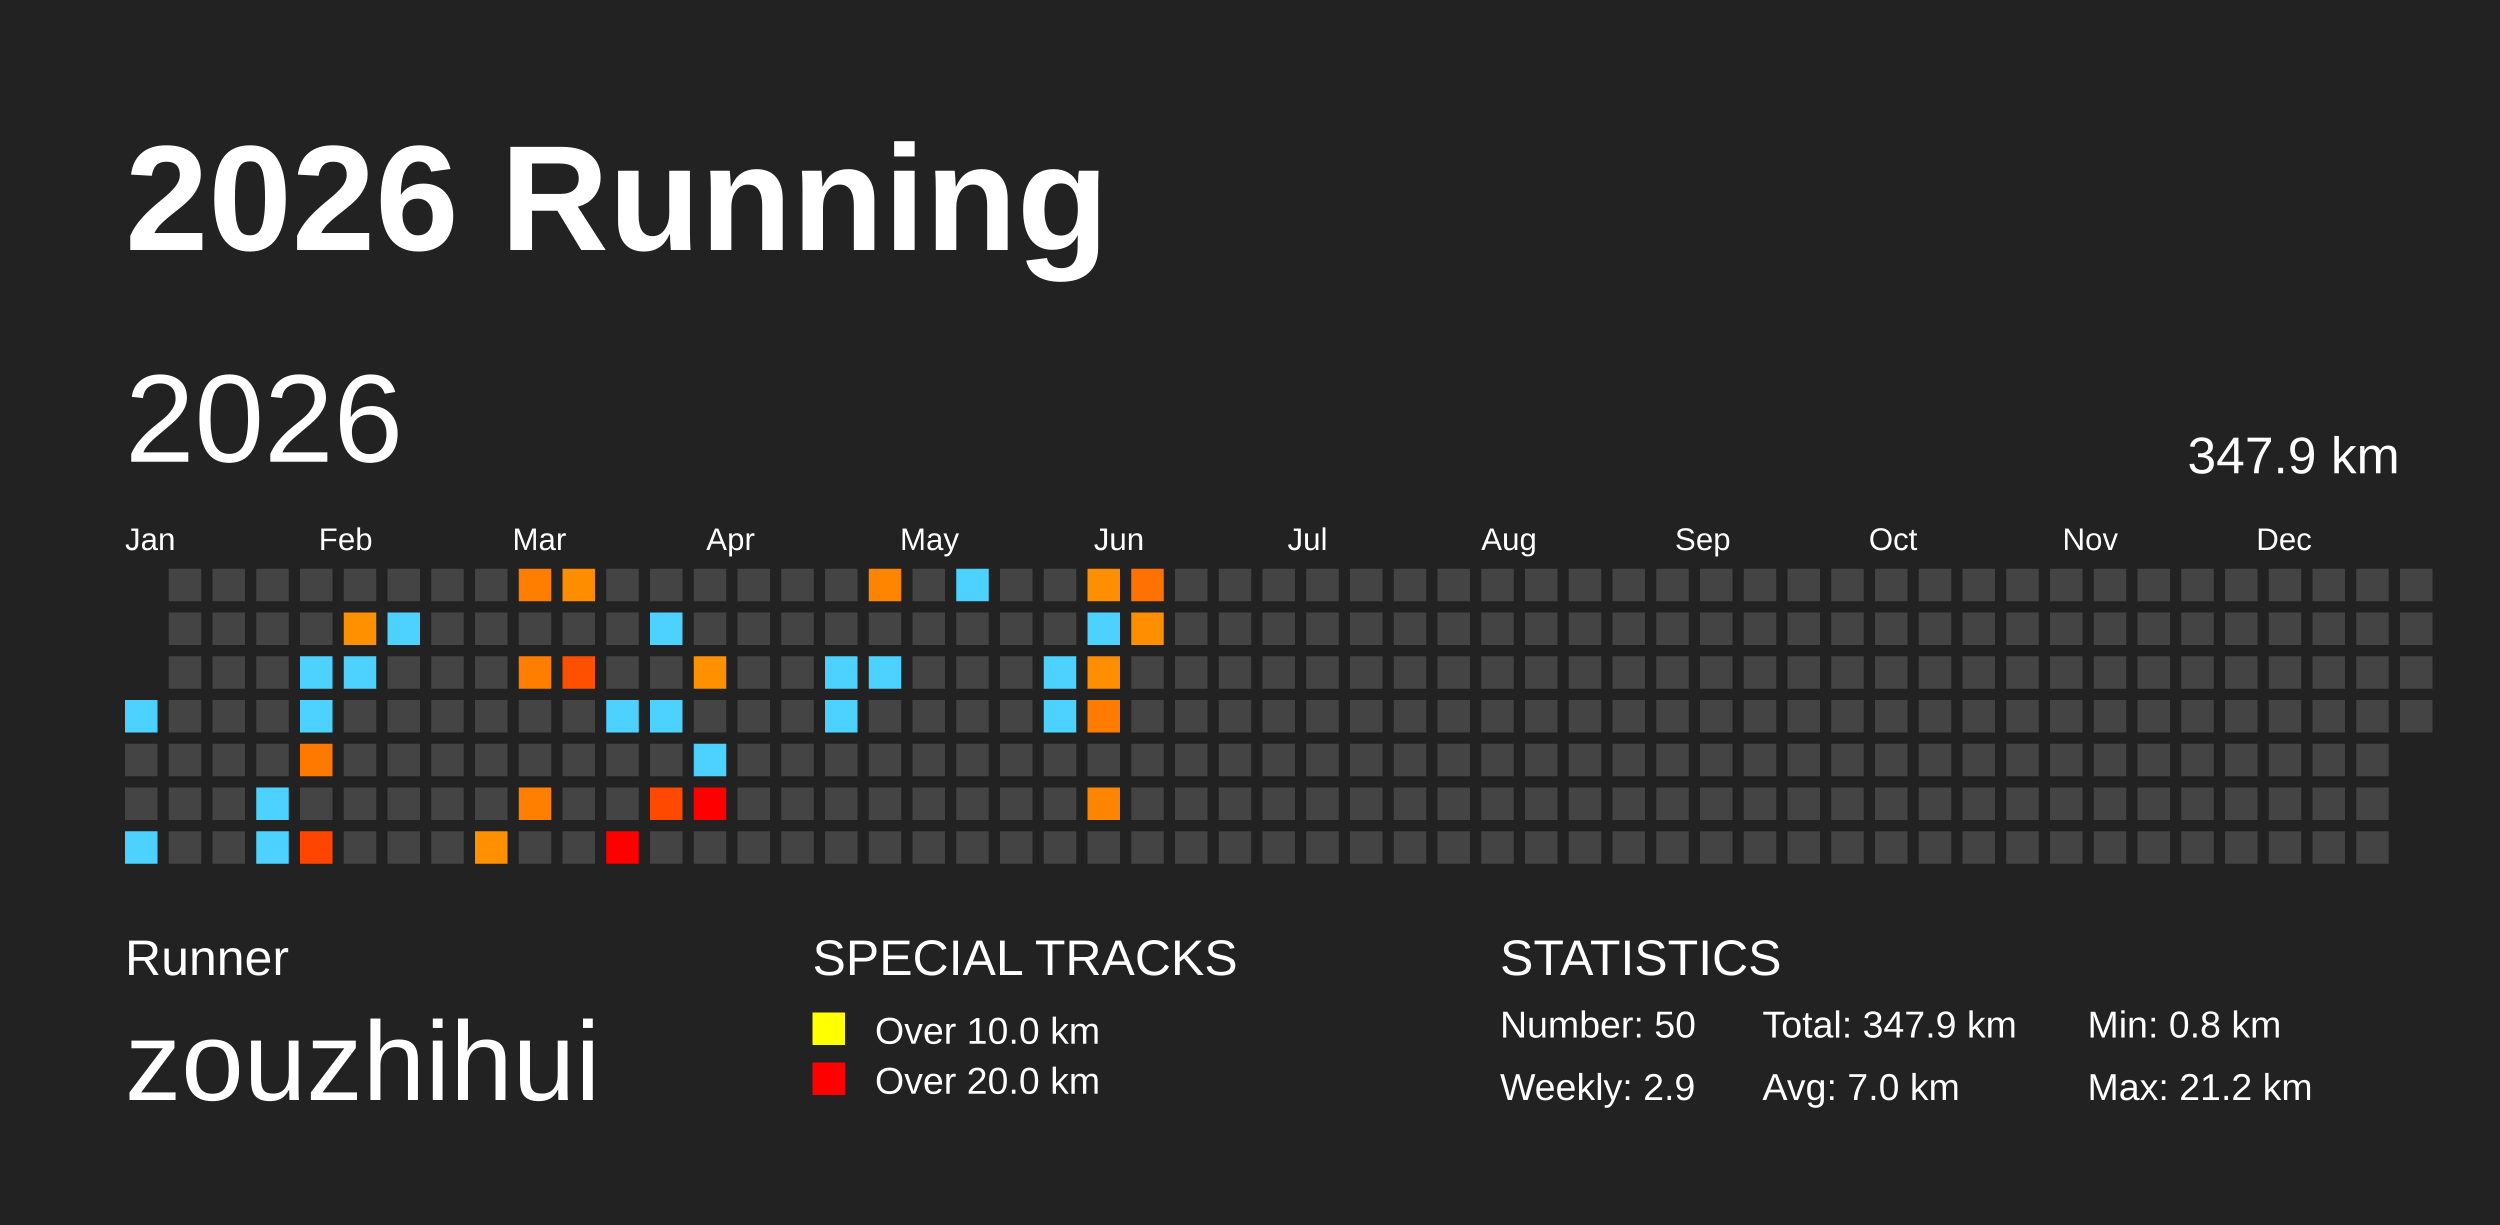
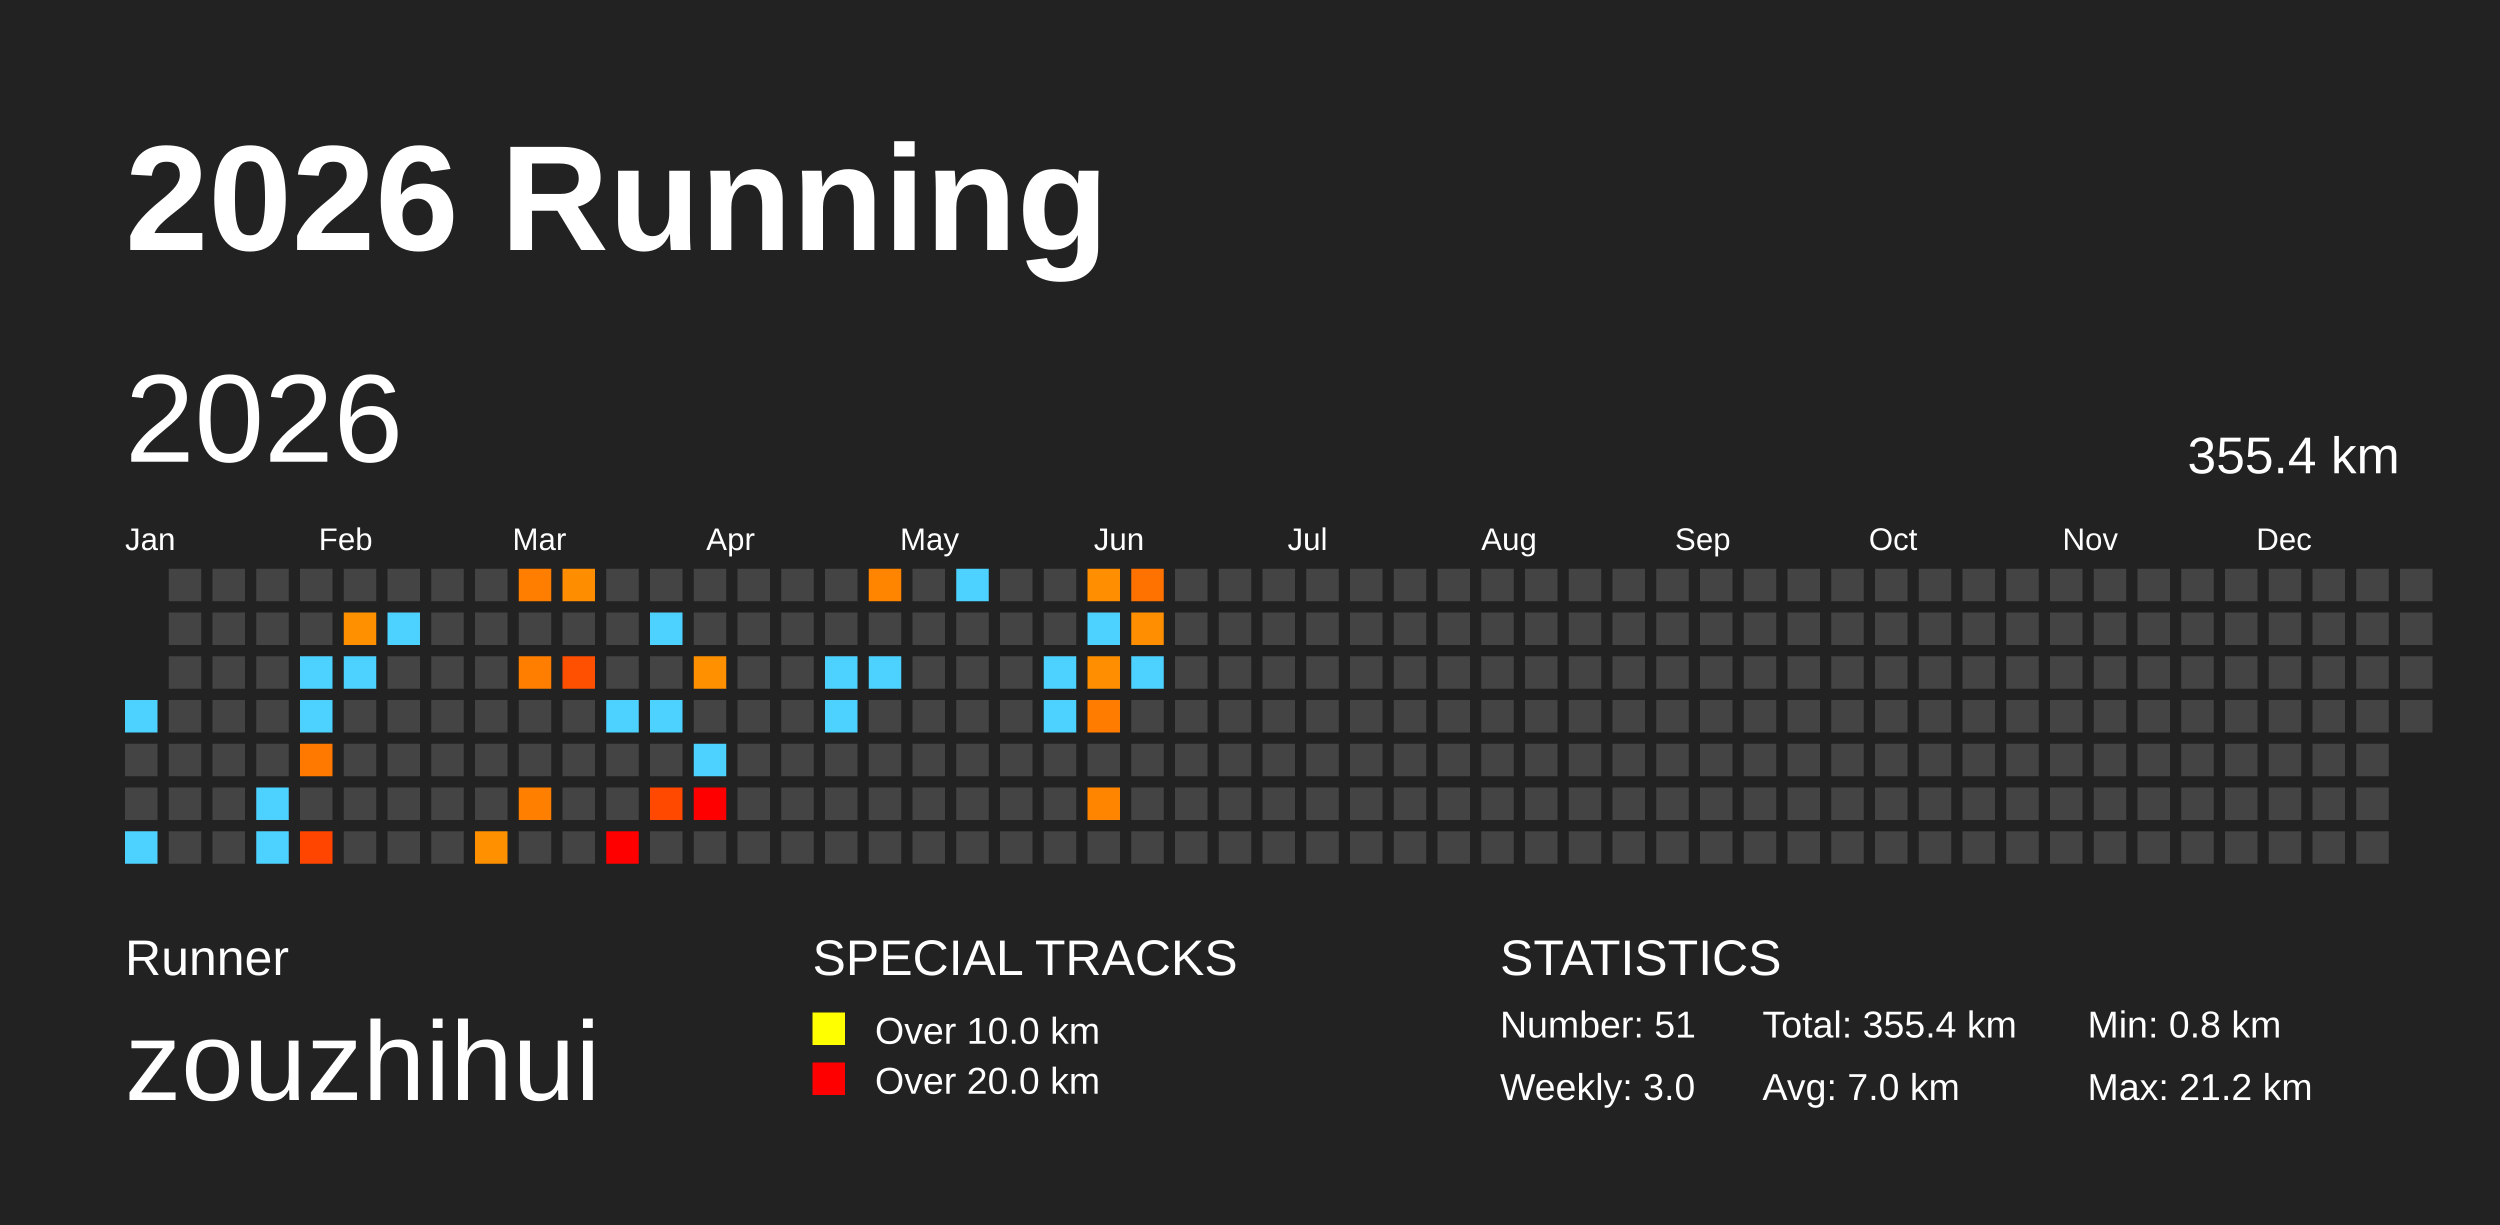
<svg xmlns="http://www.w3.org/2000/svg" baseProfile="full" height="98mm" version="1.1" viewBox="0,0,200,98" width="200mm">
  <defs />
  <rect fill="#222222" height="98" width="200" x="0" y="0" />
  <text fill="#FFFFFF" style="font-size:12px; font-family:Arial; font-weight:bold;" x="10" y="20">2026 Running</text>
  <text fill="#FFFFFF" style="font-size:4px; font-family:Arial" x="10" y="78">Runner</text>
  <text fill="#FFFFFF" style="font-size:9px; font-family:Arial" x="10" y="88">zouzhihui</text>
  <text fill="#FFFFFF" style="font-size:4px; font-family:Arial" x="65" y="78">SPECIAL TRACKS</text>
  <rect fill="yellow" height="2.6" width="2.6" x="65" y="81" />
  <text fill="#FFFFFF" style="font-size:3px; font-family:Arial" x="70" y="83.5">Over 10.0 km</text>
  <rect fill="red" height="2.6" width="2.6" x="65" y="85" />
  <text fill="#FFFFFF" style="font-size:3px; font-family:Arial" x="70" y="87.5">Over 20.0 km</text>
  <text fill="#FFFFFF" style="font-size:4px; font-family:Arial" x="120" y="78">STATISTICS</text>
-   <text fill="#FFFFFF" style="font-size:3px; font-family:Arial" x="120" y="83">Number: 50</text>
-   <text fill="#FFFFFF" style="font-size:3px; font-family:Arial" x="120" y="88">Weekly: 2.9</text>
-   <text fill="#FFFFFF" style="font-size:3px; font-family:Arial" x="141" y="83">Total: 347.9 km</text>
+   <text fill="#FFFFFF" style="font-size:3px; font-family:Arial" x="120" y="83">Number: 51</text>
+   <text fill="#FFFFFF" style="font-size:3px; font-family:Arial" x="120" y="88">Weekly: 3.0</text>
+   <text fill="#FFFFFF" style="font-size:3px; font-family:Arial" x="141" y="83">Total: 355.4 km</text>
  <text fill="#FFFFFF" style="font-size:3px; font-family:Arial" x="141" y="88">Avg: 7.0 km</text>
  <text fill="#FFFFFF" style="font-size:3px; font-family:Arial" x="167" y="83">Min: 0.8 km</text>
  <text fill="#FFFFFF" style="font-size:3px; font-family:Arial" x="167" y="88">Max: 21.2 km</text>
  <text dominant-baseline="hanging" fill="#FFFFFF" style="font-size:10.0px; font-family:Arial;" x="10" y="30">2026</text>
-   <text dominant-baseline="hanging" fill="#FFFFFF" style="font-size:4.125px; font-family:Arial;" x="175" y="35">347.9 km</text>
+   <text dominant-baseline="hanging" fill="#FFFFFF" style="font-size:4.125px; font-family:Arial;" x="175" y="35">355.4 km</text>
  <text fill="#FFFFFF" style="font-size:2.5px; font-family:Arial" x="10.0" y="44">Jan</text>
  <text fill="#FFFFFF" style="font-size:2.5px; font-family:Arial" x="25.5" y="44">Feb</text>
  <text fill="#FFFFFF" style="font-size:2.5px; font-family:Arial" x="41.0" y="44">Mar</text>
  <text fill="#FFFFFF" style="font-size:2.5px; font-family:Arial" x="56.5" y="44">Apr</text>
  <text fill="#FFFFFF" style="font-size:2.5px; font-family:Arial" x="72.0" y="44">May</text>
  <text fill="#FFFFFF" style="font-size:2.5px; font-family:Arial" x="87.5" y="44">Jun</text>
  <text fill="#FFFFFF" style="font-size:2.5px; font-family:Arial" x="103.0" y="44">Jul</text>
  <text fill="#FFFFFF" style="font-size:2.5px; font-family:Arial" x="118.5" y="44">Aug</text>
  <text fill="#FFFFFF" style="font-size:2.5px; font-family:Arial" x="134.0" y="44">Sep</text>
  <text fill="#FFFFFF" style="font-size:2.5px; font-family:Arial" x="149.5" y="44">Oct</text>
  <text fill="#FFFFFF" style="font-size:2.5px; font-family:Arial" x="165.0" y="44">Nov</text>
  <text fill="#FFFFFF" style="font-size:2.5px; font-family:Arial" x="180.5" y="44">Dec</text>
  <rect fill="#4dd2ff" height="2.6" width="2.6" x="10.0" y="56.0" />
  <rect fill="#444444" height="2.6" width="2.6" x="10.0" y="59.5" />
  <rect fill="#444444" height="2.6" width="2.6" x="10.0" y="63.0" />
  <rect fill="#4dd2ff" height="2.6" width="2.6" x="10.0" y="66.5" />
  <rect fill="#444444" height="2.6" width="2.6" x="13.5" y="45.5" />
  <rect fill="#444444" height="2.6" width="2.6" x="13.5" y="49.0" />
  <rect fill="#444444" height="2.6" width="2.6" x="13.5" y="52.5" />
  <rect fill="#444444" height="2.6" width="2.6" x="13.5" y="56.0" />
  <rect fill="#444444" height="2.6" width="2.6" x="13.5" y="59.5" />
  <rect fill="#444444" height="2.6" width="2.6" x="13.5" y="63.0" />
  <rect fill="#444444" height="2.6" width="2.6" x="13.5" y="66.5" />
  <rect fill="#444444" height="2.6" width="2.6" x="17.0" y="45.5" />
  <rect fill="#444444" height="2.6" width="2.6" x="17.0" y="49.0" />
  <rect fill="#444444" height="2.6" width="2.6" x="17.0" y="52.5" />
  <rect fill="#444444" height="2.6" width="2.6" x="17.0" y="56.0" />
  <rect fill="#444444" height="2.6" width="2.6" x="17.0" y="59.5" />
  <rect fill="#444444" height="2.6" width="2.6" x="17.0" y="63.0" />
  <rect fill="#444444" height="2.6" width="2.6" x="17.0" y="66.5" />
  <rect fill="#444444" height="2.6" width="2.6" x="20.5" y="45.5" />
  <rect fill="#444444" height="2.6" width="2.6" x="20.5" y="49.0" />
  <rect fill="#444444" height="2.6" width="2.6" x="20.5" y="52.5" />
  <rect fill="#444444" height="2.6" width="2.6" x="20.5" y="56.0" />
  <rect fill="#444444" height="2.6" width="2.6" x="20.5" y="59.5" />
  <rect fill="#4dd2ff" height="2.6" width="2.6" x="20.5" y="63.0" />
  <rect fill="#4dd2ff" height="2.6" width="2.6" x="20.5" y="66.5" />
  <rect fill="#444444" height="2.6" width="2.6" x="24.0" y="45.5" />
  <rect fill="#444444" height="2.6" width="2.6" x="24.0" y="49.0" />
  <rect fill="#4dd2ff" height="2.6" width="2.6" x="24.0" y="52.5" />
  <rect fill="#4dd2ff" height="2.6" width="2.6" x="24.0" y="56.0" />
  <rect fill="#ff7800" height="2.6" width="2.6" x="24.0" y="59.5" />
  <rect fill="#444444" height="2.6" width="2.6" x="24.0" y="63.0" />
  <rect fill="#ff4500" height="2.6" width="2.6" x="24.0" y="66.5" />
  <rect fill="#444444" height="2.6" width="2.6" x="27.5" y="45.5" />
  <rect fill="#ff9000" height="2.6" width="2.6" x="27.5" y="49.0" />
  <rect fill="#4dd2ff" height="2.6" width="2.6" x="27.5" y="52.5" />
  <rect fill="#444444" height="2.6" width="2.6" x="27.5" y="56.0" />
  <rect fill="#444444" height="2.6" width="2.6" x="27.5" y="59.5" />
  <rect fill="#444444" height="2.6" width="2.6" x="27.5" y="63.0" />
  <rect fill="#444444" height="2.6" width="2.6" x="27.5" y="66.5" />
  <rect fill="#444444" height="2.6" width="2.6" x="31.0" y="45.5" />
  <rect fill="#4dd2ff" height="2.6" width="2.6" x="31.0" y="49.0" />
  <rect fill="#444444" height="2.6" width="2.6" x="31.0" y="52.5" />
  <rect fill="#444444" height="2.6" width="2.6" x="31.0" y="56.0" />
  <rect fill="#444444" height="2.6" width="2.6" x="31.0" y="59.5" />
  <rect fill="#444444" height="2.6" width="2.6" x="31.0" y="63.0" />
  <rect fill="#444444" height="2.6" width="2.6" x="31.0" y="66.5" />
  <rect fill="#444444" height="2.6" width="2.6" x="34.5" y="45.5" />
  <rect fill="#444444" height="2.6" width="2.6" x="34.5" y="49.0" />
  <rect fill="#444444" height="2.6" width="2.6" x="34.5" y="52.5" />
  <rect fill="#444444" height="2.6" width="2.6" x="34.5" y="56.0" />
  <rect fill="#444444" height="2.6" width="2.6" x="34.5" y="59.5" />
  <rect fill="#444444" height="2.6" width="2.6" x="34.5" y="63.0" />
  <rect fill="#444444" height="2.6" width="2.6" x="34.5" y="66.5" />
  <rect fill="#444444" height="2.6" width="2.6" x="38.0" y="45.5" />
  <rect fill="#444444" height="2.6" width="2.6" x="38.0" y="49.0" />
  <rect fill="#444444" height="2.6" width="2.6" x="38.0" y="52.5" />
  <rect fill="#444444" height="2.6" width="2.6" x="38.0" y="56.0" />
  <rect fill="#444444" height="2.6" width="2.6" x="38.0" y="59.5" />
  <rect fill="#444444" height="2.6" width="2.6" x="38.0" y="63.0" />
  <rect fill="#ff9000" height="2.6" width="2.6" x="38.0" y="66.5" />
  <rect fill="#ff7e00" height="2.6" width="2.6" x="41.5" y="45.5" />
  <rect fill="#444444" height="2.6" width="2.6" x="41.5" y="49.0" />
  <rect fill="#ff7e00" height="2.6" width="2.6" x="41.5" y="52.5" />
  <rect fill="#444444" height="2.6" width="2.6" x="41.5" y="56.0" />
  <rect fill="#444444" height="2.6" width="2.6" x="41.5" y="59.5" />
  <rect fill="#ff7f00" height="2.6" width="2.6" x="41.5" y="63.0" />
  <rect fill="#444444" height="2.6" width="2.6" x="41.5" y="66.5" />
  <rect fill="#ff8d00" height="2.6" width="2.6" x="45.0" y="45.5" />
  <rect fill="#444444" height="2.6" width="2.6" x="45.0" y="49.0" />
  <rect fill="#ff4f00" height="2.6" width="2.6" x="45.0" y="52.5" />
  <rect fill="#444444" height="2.6" width="2.6" x="45.0" y="56.0" />
  <rect fill="#444444" height="2.6" width="2.6" x="45.0" y="59.5" />
  <rect fill="#444444" height="2.6" width="2.6" x="45.0" y="63.0" />
  <rect fill="#444444" height="2.6" width="2.6" x="45.0" y="66.5" />
  <rect fill="#444444" height="2.6" width="2.6" x="48.5" y="45.5" />
  <rect fill="#444444" height="2.6" width="2.6" x="48.5" y="49.0" />
  <rect fill="#444444" height="2.6" width="2.6" x="48.5" y="52.5" />
  <rect fill="#4dd2ff" height="2.6" width="2.6" x="48.5" y="56.0" />
  <rect fill="#444444" height="2.6" width="2.6" x="48.5" y="59.5" />
  <rect fill="#444444" height="2.6" width="2.6" x="48.5" y="63.0" />
  <rect fill="red" height="2.6" width="2.6" x="48.5" y="66.5" />
  <rect fill="#444444" height="2.6" width="2.6" x="52.0" y="45.5" />
  <rect fill="#4dd2ff" height="2.6" width="2.6" x="52.0" y="49.0" />
  <rect fill="#444444" height="2.6" width="2.6" x="52.0" y="52.5" />
  <rect fill="#4dd2ff" height="2.6" width="2.6" x="52.0" y="56.0" />
  <rect fill="#444444" height="2.6" width="2.6" x="52.0" y="59.5" />
  <rect fill="#ff4800" height="2.6" width="2.6" x="52.0" y="63.0" />
  <rect fill="#444444" height="2.6" width="2.6" x="52.0" y="66.5" />
  <rect fill="#444444" height="2.6" width="2.6" x="55.5" y="45.5" />
  <rect fill="#444444" height="2.6" width="2.6" x="55.5" y="49.0" />
  <rect fill="#ff9000" height="2.6" width="2.6" x="55.5" y="52.5" />
  <rect fill="#444444" height="2.6" width="2.6" x="55.5" y="56.0" />
  <rect fill="#4dd2ff" height="2.6" width="2.6" x="55.5" y="59.5" />
  <rect fill="red" height="2.6" width="2.6" x="55.5" y="63.0" />
  <rect fill="#444444" height="2.6" width="2.6" x="55.5" y="66.5" />
  <rect fill="#444444" height="2.6" width="2.6" x="59.0" y="45.5" />
  <rect fill="#444444" height="2.6" width="2.6" x="59.0" y="49.0" />
  <rect fill="#444444" height="2.6" width="2.6" x="59.0" y="52.5" />
  <rect fill="#444444" height="2.6" width="2.6" x="59.0" y="56.0" />
  <rect fill="#444444" height="2.6" width="2.6" x="59.0" y="59.5" />
  <rect fill="#444444" height="2.6" width="2.6" x="59.0" y="63.0" />
  <rect fill="#444444" height="2.6" width="2.6" x="59.0" y="66.5" />
  <rect fill="#444444" height="2.6" width="2.6" x="62.5" y="45.5" />
  <rect fill="#444444" height="2.6" width="2.6" x="62.5" y="49.0" />
  <rect fill="#444444" height="2.6" width="2.6" x="62.5" y="52.5" />
  <rect fill="#444444" height="2.6" width="2.6" x="62.5" y="56.0" />
  <rect fill="#444444" height="2.6" width="2.6" x="62.5" y="59.5" />
  <rect fill="#444444" height="2.6" width="2.6" x="62.5" y="63.0" />
  <rect fill="#444444" height="2.6" width="2.6" x="62.5" y="66.5" />
  <rect fill="#444444" height="2.6" width="2.6" x="66.0" y="45.5" />
  <rect fill="#444444" height="2.6" width="2.6" x="66.0" y="49.0" />
  <rect fill="#4dd2ff" height="2.6" width="2.6" x="66.0" y="52.5" />
  <rect fill="#4dd2ff" height="2.6" width="2.6" x="66.0" y="56.0" />
  <rect fill="#444444" height="2.6" width="2.6" x="66.0" y="59.5" />
  <rect fill="#444444" height="2.6" width="2.6" x="66.0" y="63.0" />
  <rect fill="#444444" height="2.6" width="2.6" x="66.0" y="66.5" />
  <rect fill="#ff8400" height="2.6" width="2.6" x="69.5" y="45.5" />
  <rect fill="#444444" height="2.6" width="2.6" x="69.5" y="49.0" />
  <rect fill="#4dd2ff" height="2.6" width="2.6" x="69.5" y="52.5" />
  <rect fill="#444444" height="2.6" width="2.6" x="69.5" y="56.0" />
  <rect fill="#444444" height="2.6" width="2.6" x="69.5" y="59.5" />
  <rect fill="#444444" height="2.6" width="2.6" x="69.5" y="63.0" />
  <rect fill="#444444" height="2.6" width="2.6" x="69.5" y="66.5" />
  <rect fill="#444444" height="2.6" width="2.6" x="73.0" y="45.5" />
  <rect fill="#444444" height="2.6" width="2.6" x="73.0" y="49.0" />
  <rect fill="#444444" height="2.6" width="2.6" x="73.0" y="52.5" />
  <rect fill="#444444" height="2.6" width="2.6" x="73.0" y="56.0" />
  <rect fill="#444444" height="2.6" width="2.6" x="73.0" y="59.5" />
  <rect fill="#444444" height="2.6" width="2.6" x="73.0" y="63.0" />
  <rect fill="#444444" height="2.6" width="2.6" x="73.0" y="66.5" />
  <rect fill="#4dd2ff" height="2.6" width="2.6" x="76.5" y="45.5" />
  <rect fill="#444444" height="2.6" width="2.6" x="76.5" y="49.0" />
  <rect fill="#444444" height="2.6" width="2.6" x="76.5" y="52.5" />
  <rect fill="#444444" height="2.6" width="2.6" x="76.5" y="56.0" />
  <rect fill="#444444" height="2.6" width="2.6" x="76.5" y="59.5" />
  <rect fill="#444444" height="2.6" width="2.6" x="76.5" y="63.0" />
  <rect fill="#444444" height="2.6" width="2.6" x="76.5" y="66.5" />
  <rect fill="#444444" height="2.6" width="2.6" x="80.0" y="45.5" />
  <rect fill="#444444" height="2.6" width="2.6" x="80.0" y="49.0" />
  <rect fill="#444444" height="2.6" width="2.6" x="80.0" y="52.5" />
  <rect fill="#444444" height="2.6" width="2.6" x="80.0" y="56.0" />
  <rect fill="#444444" height="2.6" width="2.6" x="80.0" y="59.5" />
  <rect fill="#444444" height="2.6" width="2.6" x="80.0" y="63.0" />
  <rect fill="#444444" height="2.6" width="2.6" x="80.0" y="66.5" />
  <rect fill="#444444" height="2.6" width="2.6" x="83.5" y="45.5" />
  <rect fill="#444444" height="2.6" width="2.6" x="83.5" y="49.0" />
  <rect fill="#4dd2ff" height="2.6" width="2.6" x="83.5" y="52.5" />
  <rect fill="#4dd2ff" height="2.6" width="2.6" x="83.5" y="56.0" />
  <rect fill="#444444" height="2.6" width="2.6" x="83.5" y="59.5" />
  <rect fill="#444444" height="2.6" width="2.6" x="83.5" y="63.0" />
  <rect fill="#444444" height="2.6" width="2.6" x="83.5" y="66.5" />
  <rect fill="#ff8f00" height="2.6" width="2.6" x="87.0" y="45.5" />
  <rect fill="#4dd2ff" height="2.6" width="2.6" x="87.0" y="49.0" />
  <rect fill="#ff8e00" height="2.6" width="2.6" x="87.0" y="52.5" />
  <rect fill="#ff7c00" height="2.6" width="2.6" x="87.0" y="56.0" />
  <rect fill="#444444" height="2.6" width="2.6" x="87.0" y="59.5" />
  <rect fill="#ff8400" height="2.6" width="2.6" x="87.0" y="63.0" />
  <rect fill="#444444" height="2.6" width="2.6" x="87.0" y="66.5" />
  <rect fill="#ff7200" height="2.6" width="2.6" x="90.5" y="45.5" />
  <rect fill="#ff8e00" height="2.6" width="2.6" x="90.5" y="49.0" />
-   <rect fill="#444444" height="2.6" width="2.6" x="90.5" y="52.5" />
+   <rect fill="#4dd2ff" height="2.6" width="2.6" x="90.5" y="52.5" />
  <rect fill="#444444" height="2.6" width="2.6" x="90.5" y="56.0" />
  <rect fill="#444444" height="2.6" width="2.6" x="90.5" y="59.5" />
  <rect fill="#444444" height="2.6" width="2.6" x="90.5" y="63.0" />
  <rect fill="#444444" height="2.6" width="2.6" x="90.5" y="66.5" />
  <rect fill="#444444" height="2.6" width="2.6" x="94.0" y="45.5" />
  <rect fill="#444444" height="2.6" width="2.6" x="94.0" y="49.0" />
  <rect fill="#444444" height="2.6" width="2.6" x="94.0" y="52.5" />
  <rect fill="#444444" height="2.6" width="2.6" x="94.0" y="56.0" />
  <rect fill="#444444" height="2.6" width="2.6" x="94.0" y="59.5" />
  <rect fill="#444444" height="2.6" width="2.6" x="94.0" y="63.0" />
  <rect fill="#444444" height="2.6" width="2.6" x="94.0" y="66.5" />
  <rect fill="#444444" height="2.6" width="2.6" x="97.5" y="45.5" />
  <rect fill="#444444" height="2.6" width="2.6" x="97.5" y="49.0" />
  <rect fill="#444444" height="2.6" width="2.6" x="97.5" y="52.5" />
  <rect fill="#444444" height="2.6" width="2.6" x="97.5" y="56.0" />
  <rect fill="#444444" height="2.6" width="2.6" x="97.5" y="59.5" />
  <rect fill="#444444" height="2.6" width="2.6" x="97.5" y="63.0" />
  <rect fill="#444444" height="2.6" width="2.6" x="97.5" y="66.5" />
  <rect fill="#444444" height="2.6" width="2.6" x="101.0" y="45.5" />
  <rect fill="#444444" height="2.6" width="2.6" x="101.0" y="49.0" />
  <rect fill="#444444" height="2.6" width="2.6" x="101.0" y="52.5" />
  <rect fill="#444444" height="2.6" width="2.6" x="101.0" y="56.0" />
  <rect fill="#444444" height="2.6" width="2.6" x="101.0" y="59.5" />
  <rect fill="#444444" height="2.6" width="2.6" x="101.0" y="63.0" />
  <rect fill="#444444" height="2.6" width="2.6" x="101.0" y="66.5" />
  <rect fill="#444444" height="2.6" width="2.6" x="104.5" y="45.5" />
  <rect fill="#444444" height="2.6" width="2.6" x="104.5" y="49.0" />
  <rect fill="#444444" height="2.6" width="2.6" x="104.5" y="52.5" />
  <rect fill="#444444" height="2.6" width="2.6" x="104.5" y="56.0" />
  <rect fill="#444444" height="2.6" width="2.6" x="104.5" y="59.5" />
  <rect fill="#444444" height="2.6" width="2.6" x="104.5" y="63.0" />
  <rect fill="#444444" height="2.6" width="2.6" x="104.5" y="66.5" />
  <rect fill="#444444" height="2.6" width="2.6" x="108.0" y="45.5" />
  <rect fill="#444444" height="2.6" width="2.6" x="108.0" y="49.0" />
  <rect fill="#444444" height="2.6" width="2.6" x="108.0" y="52.5" />
  <rect fill="#444444" height="2.6" width="2.6" x="108.0" y="56.0" />
  <rect fill="#444444" height="2.6" width="2.6" x="108.0" y="59.5" />
  <rect fill="#444444" height="2.6" width="2.6" x="108.0" y="63.0" />
  <rect fill="#444444" height="2.6" width="2.6" x="108.0" y="66.5" />
  <rect fill="#444444" height="2.6" width="2.6" x="111.5" y="45.5" />
  <rect fill="#444444" height="2.6" width="2.6" x="111.5" y="49.0" />
  <rect fill="#444444" height="2.6" width="2.6" x="111.5" y="52.5" />
  <rect fill="#444444" height="2.6" width="2.6" x="111.5" y="56.0" />
  <rect fill="#444444" height="2.6" width="2.6" x="111.5" y="59.5" />
  <rect fill="#444444" height="2.6" width="2.6" x="111.5" y="63.0" />
  <rect fill="#444444" height="2.6" width="2.6" x="111.5" y="66.5" />
  <rect fill="#444444" height="2.6" width="2.6" x="115.0" y="45.5" />
  <rect fill="#444444" height="2.6" width="2.6" x="115.0" y="49.0" />
  <rect fill="#444444" height="2.6" width="2.6" x="115.0" y="52.5" />
  <rect fill="#444444" height="2.6" width="2.6" x="115.0" y="56.0" />
  <rect fill="#444444" height="2.6" width="2.6" x="115.0" y="59.5" />
  <rect fill="#444444" height="2.6" width="2.6" x="115.0" y="63.0" />
  <rect fill="#444444" height="2.6" width="2.6" x="115.0" y="66.5" />
  <rect fill="#444444" height="2.6" width="2.6" x="118.5" y="45.5" />
  <rect fill="#444444" height="2.6" width="2.6" x="118.5" y="49.0" />
  <rect fill="#444444" height="2.6" width="2.6" x="118.5" y="52.5" />
  <rect fill="#444444" height="2.6" width="2.6" x="118.5" y="56.0" />
  <rect fill="#444444" height="2.6" width="2.6" x="118.5" y="59.5" />
  <rect fill="#444444" height="2.6" width="2.6" x="118.5" y="63.0" />
  <rect fill="#444444" height="2.6" width="2.6" x="118.5" y="66.5" />
  <rect fill="#444444" height="2.6" width="2.6" x="122.0" y="45.5" />
  <rect fill="#444444" height="2.6" width="2.6" x="122.0" y="49.0" />
  <rect fill="#444444" height="2.6" width="2.6" x="122.0" y="52.5" />
  <rect fill="#444444" height="2.6" width="2.6" x="122.0" y="56.0" />
  <rect fill="#444444" height="2.6" width="2.6" x="122.0" y="59.5" />
  <rect fill="#444444" height="2.6" width="2.6" x="122.0" y="63.0" />
  <rect fill="#444444" height="2.6" width="2.6" x="122.0" y="66.5" />
  <rect fill="#444444" height="2.6" width="2.6" x="125.5" y="45.5" />
  <rect fill="#444444" height="2.6" width="2.6" x="125.5" y="49.0" />
  <rect fill="#444444" height="2.6" width="2.6" x="125.5" y="52.5" />
  <rect fill="#444444" height="2.6" width="2.6" x="125.5" y="56.0" />
  <rect fill="#444444" height="2.6" width="2.6" x="125.5" y="59.5" />
  <rect fill="#444444" height="2.6" width="2.6" x="125.5" y="63.0" />
  <rect fill="#444444" height="2.6" width="2.6" x="125.5" y="66.5" />
  <rect fill="#444444" height="2.6" width="2.6" x="129.0" y="45.5" />
  <rect fill="#444444" height="2.6" width="2.6" x="129.0" y="49.0" />
  <rect fill="#444444" height="2.6" width="2.6" x="129.0" y="52.5" />
  <rect fill="#444444" height="2.6" width="2.6" x="129.0" y="56.0" />
  <rect fill="#444444" height="2.6" width="2.6" x="129.0" y="59.5" />
  <rect fill="#444444" height="2.6" width="2.6" x="129.0" y="63.0" />
  <rect fill="#444444" height="2.6" width="2.6" x="129.0" y="66.5" />
  <rect fill="#444444" height="2.6" width="2.6" x="132.5" y="45.5" />
  <rect fill="#444444" height="2.6" width="2.6" x="132.5" y="49.0" />
  <rect fill="#444444" height="2.6" width="2.6" x="132.5" y="52.5" />
  <rect fill="#444444" height="2.6" width="2.6" x="132.5" y="56.0" />
  <rect fill="#444444" height="2.6" width="2.6" x="132.5" y="59.5" />
  <rect fill="#444444" height="2.6" width="2.6" x="132.5" y="63.0" />
  <rect fill="#444444" height="2.6" width="2.6" x="132.5" y="66.5" />
  <rect fill="#444444" height="2.6" width="2.6" x="136.0" y="45.5" />
  <rect fill="#444444" height="2.6" width="2.6" x="136.0" y="49.0" />
  <rect fill="#444444" height="2.6" width="2.6" x="136.0" y="52.5" />
  <rect fill="#444444" height="2.6" width="2.6" x="136.0" y="56.0" />
  <rect fill="#444444" height="2.6" width="2.6" x="136.0" y="59.5" />
  <rect fill="#444444" height="2.6" width="2.6" x="136.0" y="63.0" />
  <rect fill="#444444" height="2.6" width="2.6" x="136.0" y="66.5" />
  <rect fill="#444444" height="2.6" width="2.6" x="139.5" y="45.5" />
  <rect fill="#444444" height="2.6" width="2.6" x="139.5" y="49.0" />
  <rect fill="#444444" height="2.6" width="2.6" x="139.5" y="52.5" />
  <rect fill="#444444" height="2.6" width="2.6" x="139.5" y="56.0" />
  <rect fill="#444444" height="2.6" width="2.6" x="139.5" y="59.5" />
  <rect fill="#444444" height="2.6" width="2.6" x="139.5" y="63.0" />
  <rect fill="#444444" height="2.6" width="2.6" x="139.5" y="66.5" />
  <rect fill="#444444" height="2.6" width="2.6" x="143.0" y="45.5" />
  <rect fill="#444444" height="2.6" width="2.6" x="143.0" y="49.0" />
  <rect fill="#444444" height="2.6" width="2.6" x="143.0" y="52.5" />
  <rect fill="#444444" height="2.6" width="2.6" x="143.0" y="56.0" />
  <rect fill="#444444" height="2.6" width="2.6" x="143.0" y="59.5" />
  <rect fill="#444444" height="2.6" width="2.6" x="143.0" y="63.0" />
  <rect fill="#444444" height="2.6" width="2.6" x="143.0" y="66.5" />
  <rect fill="#444444" height="2.6" width="2.6" x="146.5" y="45.5" />
  <rect fill="#444444" height="2.6" width="2.6" x="146.5" y="49.0" />
  <rect fill="#444444" height="2.6" width="2.6" x="146.5" y="52.5" />
  <rect fill="#444444" height="2.6" width="2.6" x="146.5" y="56.0" />
  <rect fill="#444444" height="2.6" width="2.6" x="146.5" y="59.5" />
  <rect fill="#444444" height="2.6" width="2.6" x="146.5" y="63.0" />
  <rect fill="#444444" height="2.6" width="2.6" x="146.5" y="66.5" />
  <rect fill="#444444" height="2.6" width="2.6" x="150.0" y="45.5" />
  <rect fill="#444444" height="2.6" width="2.6" x="150.0" y="49.0" />
  <rect fill="#444444" height="2.6" width="2.6" x="150.0" y="52.5" />
  <rect fill="#444444" height="2.6" width="2.6" x="150.0" y="56.0" />
  <rect fill="#444444" height="2.6" width="2.6" x="150.0" y="59.5" />
  <rect fill="#444444" height="2.6" width="2.6" x="150.0" y="63.0" />
  <rect fill="#444444" height="2.6" width="2.6" x="150.0" y="66.5" />
  <rect fill="#444444" height="2.6" width="2.6" x="153.5" y="45.5" />
  <rect fill="#444444" height="2.6" width="2.6" x="153.5" y="49.0" />
  <rect fill="#444444" height="2.6" width="2.6" x="153.5" y="52.5" />
  <rect fill="#444444" height="2.6" width="2.6" x="153.5" y="56.0" />
  <rect fill="#444444" height="2.6" width="2.6" x="153.5" y="59.5" />
  <rect fill="#444444" height="2.6" width="2.6" x="153.5" y="63.0" />
  <rect fill="#444444" height="2.6" width="2.6" x="153.5" y="66.5" />
  <rect fill="#444444" height="2.6" width="2.6" x="157.0" y="45.5" />
  <rect fill="#444444" height="2.6" width="2.6" x="157.0" y="49.0" />
  <rect fill="#444444" height="2.6" width="2.6" x="157.0" y="52.5" />
  <rect fill="#444444" height="2.6" width="2.6" x="157.0" y="56.0" />
  <rect fill="#444444" height="2.6" width="2.6" x="157.0" y="59.5" />
  <rect fill="#444444" height="2.6" width="2.6" x="157.0" y="63.0" />
  <rect fill="#444444" height="2.6" width="2.6" x="157.0" y="66.5" />
  <rect fill="#444444" height="2.6" width="2.6" x="160.5" y="45.5" />
  <rect fill="#444444" height="2.6" width="2.6" x="160.5" y="49.0" />
  <rect fill="#444444" height="2.6" width="2.6" x="160.5" y="52.5" />
  <rect fill="#444444" height="2.6" width="2.6" x="160.5" y="56.0" />
  <rect fill="#444444" height="2.6" width="2.6" x="160.5" y="59.5" />
  <rect fill="#444444" height="2.6" width="2.6" x="160.5" y="63.0" />
  <rect fill="#444444" height="2.6" width="2.6" x="160.5" y="66.5" />
  <rect fill="#444444" height="2.6" width="2.6" x="164.0" y="45.5" />
  <rect fill="#444444" height="2.6" width="2.6" x="164.0" y="49.0" />
  <rect fill="#444444" height="2.6" width="2.6" x="164.0" y="52.5" />
  <rect fill="#444444" height="2.6" width="2.6" x="164.0" y="56.0" />
  <rect fill="#444444" height="2.6" width="2.6" x="164.0" y="59.5" />
  <rect fill="#444444" height="2.6" width="2.6" x="164.0" y="63.0" />
  <rect fill="#444444" height="2.6" width="2.6" x="164.0" y="66.5" />
  <rect fill="#444444" height="2.6" width="2.6" x="167.5" y="45.5" />
  <rect fill="#444444" height="2.6" width="2.6" x="167.5" y="49.0" />
  <rect fill="#444444" height="2.6" width="2.6" x="167.5" y="52.5" />
  <rect fill="#444444" height="2.6" width="2.6" x="167.5" y="56.0" />
  <rect fill="#444444" height="2.6" width="2.6" x="167.5" y="59.5" />
  <rect fill="#444444" height="2.6" width="2.6" x="167.5" y="63.0" />
  <rect fill="#444444" height="2.6" width="2.6" x="167.5" y="66.5" />
  <rect fill="#444444" height="2.6" width="2.6" x="171.0" y="45.5" />
  <rect fill="#444444" height="2.6" width="2.6" x="171.0" y="49.0" />
  <rect fill="#444444" height="2.6" width="2.6" x="171.0" y="52.5" />
  <rect fill="#444444" height="2.6" width="2.6" x="171.0" y="56.0" />
  <rect fill="#444444" height="2.6" width="2.6" x="171.0" y="59.5" />
  <rect fill="#444444" height="2.6" width="2.6" x="171.0" y="63.0" />
  <rect fill="#444444" height="2.6" width="2.6" x="171.0" y="66.5" />
  <rect fill="#444444" height="2.6" width="2.6" x="174.5" y="45.5" />
  <rect fill="#444444" height="2.6" width="2.6" x="174.5" y="49.0" />
  <rect fill="#444444" height="2.6" width="2.6" x="174.5" y="52.5" />
  <rect fill="#444444" height="2.6" width="2.6" x="174.5" y="56.0" />
  <rect fill="#444444" height="2.6" width="2.6" x="174.5" y="59.5" />
  <rect fill="#444444" height="2.6" width="2.6" x="174.5" y="63.0" />
  <rect fill="#444444" height="2.6" width="2.6" x="174.5" y="66.5" />
  <rect fill="#444444" height="2.6" width="2.6" x="178.0" y="45.5" />
  <rect fill="#444444" height="2.6" width="2.6" x="178.0" y="49.0" />
  <rect fill="#444444" height="2.6" width="2.6" x="178.0" y="52.5" />
  <rect fill="#444444" height="2.6" width="2.6" x="178.0" y="56.0" />
  <rect fill="#444444" height="2.6" width="2.6" x="178.0" y="59.5" />
  <rect fill="#444444" height="2.6" width="2.6" x="178.0" y="63.0" />
  <rect fill="#444444" height="2.6" width="2.6" x="178.0" y="66.5" />
  <rect fill="#444444" height="2.6" width="2.6" x="181.5" y="45.5" />
  <rect fill="#444444" height="2.6" width="2.6" x="181.5" y="49.0" />
  <rect fill="#444444" height="2.6" width="2.6" x="181.5" y="52.5" />
  <rect fill="#444444" height="2.6" width="2.6" x="181.5" y="56.0" />
  <rect fill="#444444" height="2.6" width="2.6" x="181.5" y="59.5" />
  <rect fill="#444444" height="2.6" width="2.6" x="181.5" y="63.0" />
  <rect fill="#444444" height="2.6" width="2.6" x="181.5" y="66.5" />
  <rect fill="#444444" height="2.6" width="2.6" x="185.0" y="45.5" />
  <rect fill="#444444" height="2.6" width="2.6" x="185.0" y="49.0" />
  <rect fill="#444444" height="2.6" width="2.6" x="185.0" y="52.5" />
  <rect fill="#444444" height="2.6" width="2.6" x="185.0" y="56.0" />
  <rect fill="#444444" height="2.6" width="2.6" x="185.0" y="59.5" />
  <rect fill="#444444" height="2.6" width="2.6" x="185.0" y="63.0" />
  <rect fill="#444444" height="2.6" width="2.6" x="185.0" y="66.5" />
  <rect fill="#444444" height="2.6" width="2.6" x="188.5" y="45.5" />
  <rect fill="#444444" height="2.6" width="2.6" x="188.5" y="49.0" />
  <rect fill="#444444" height="2.6" width="2.6" x="188.5" y="52.5" />
  <rect fill="#444444" height="2.6" width="2.6" x="188.5" y="56.0" />
  <rect fill="#444444" height="2.6" width="2.6" x="188.5" y="59.5" />
  <rect fill="#444444" height="2.6" width="2.6" x="188.5" y="63.0" />
  <rect fill="#444444" height="2.6" width="2.6" x="188.5" y="66.5" />
  <rect fill="#444444" height="2.6" width="2.6" x="192.0" y="45.5" />
  <rect fill="#444444" height="2.6" width="2.6" x="192.0" y="49.0" />
  <rect fill="#444444" height="2.6" width="2.6" x="192.0" y="52.5" />
  <rect fill="#444444" height="2.6" width="2.6" x="192.0" y="56.0" />
</svg>
